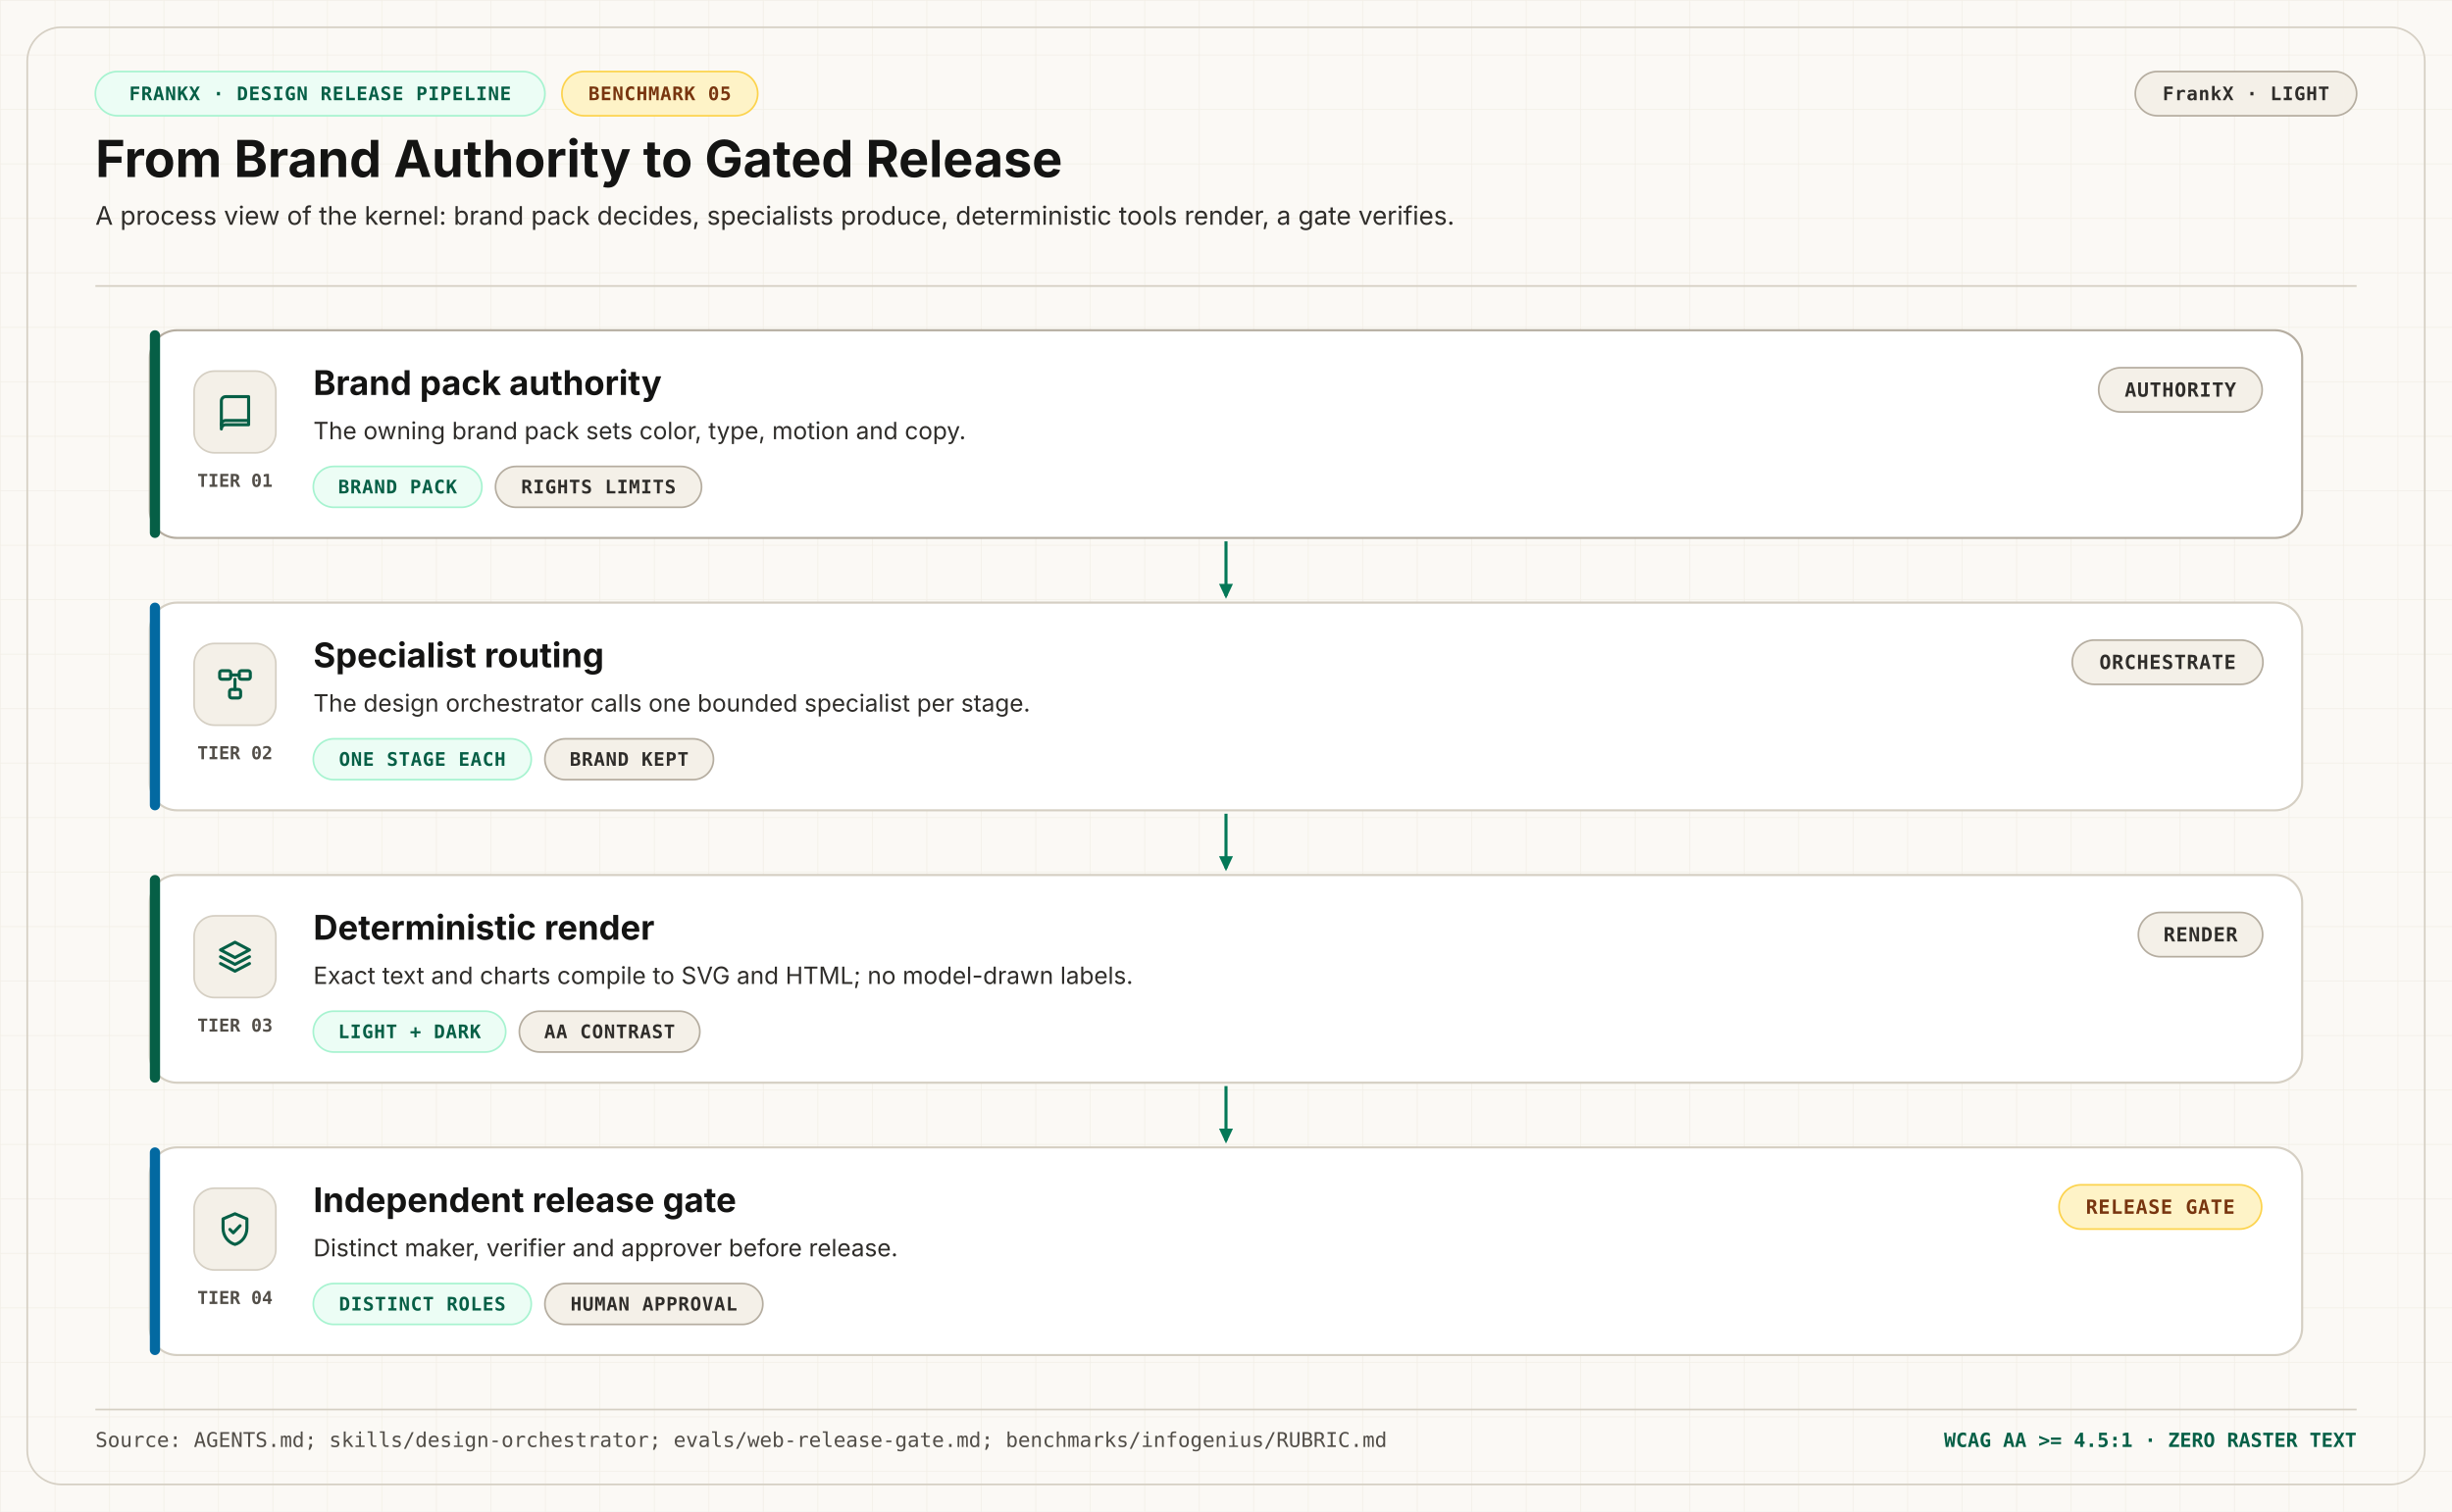
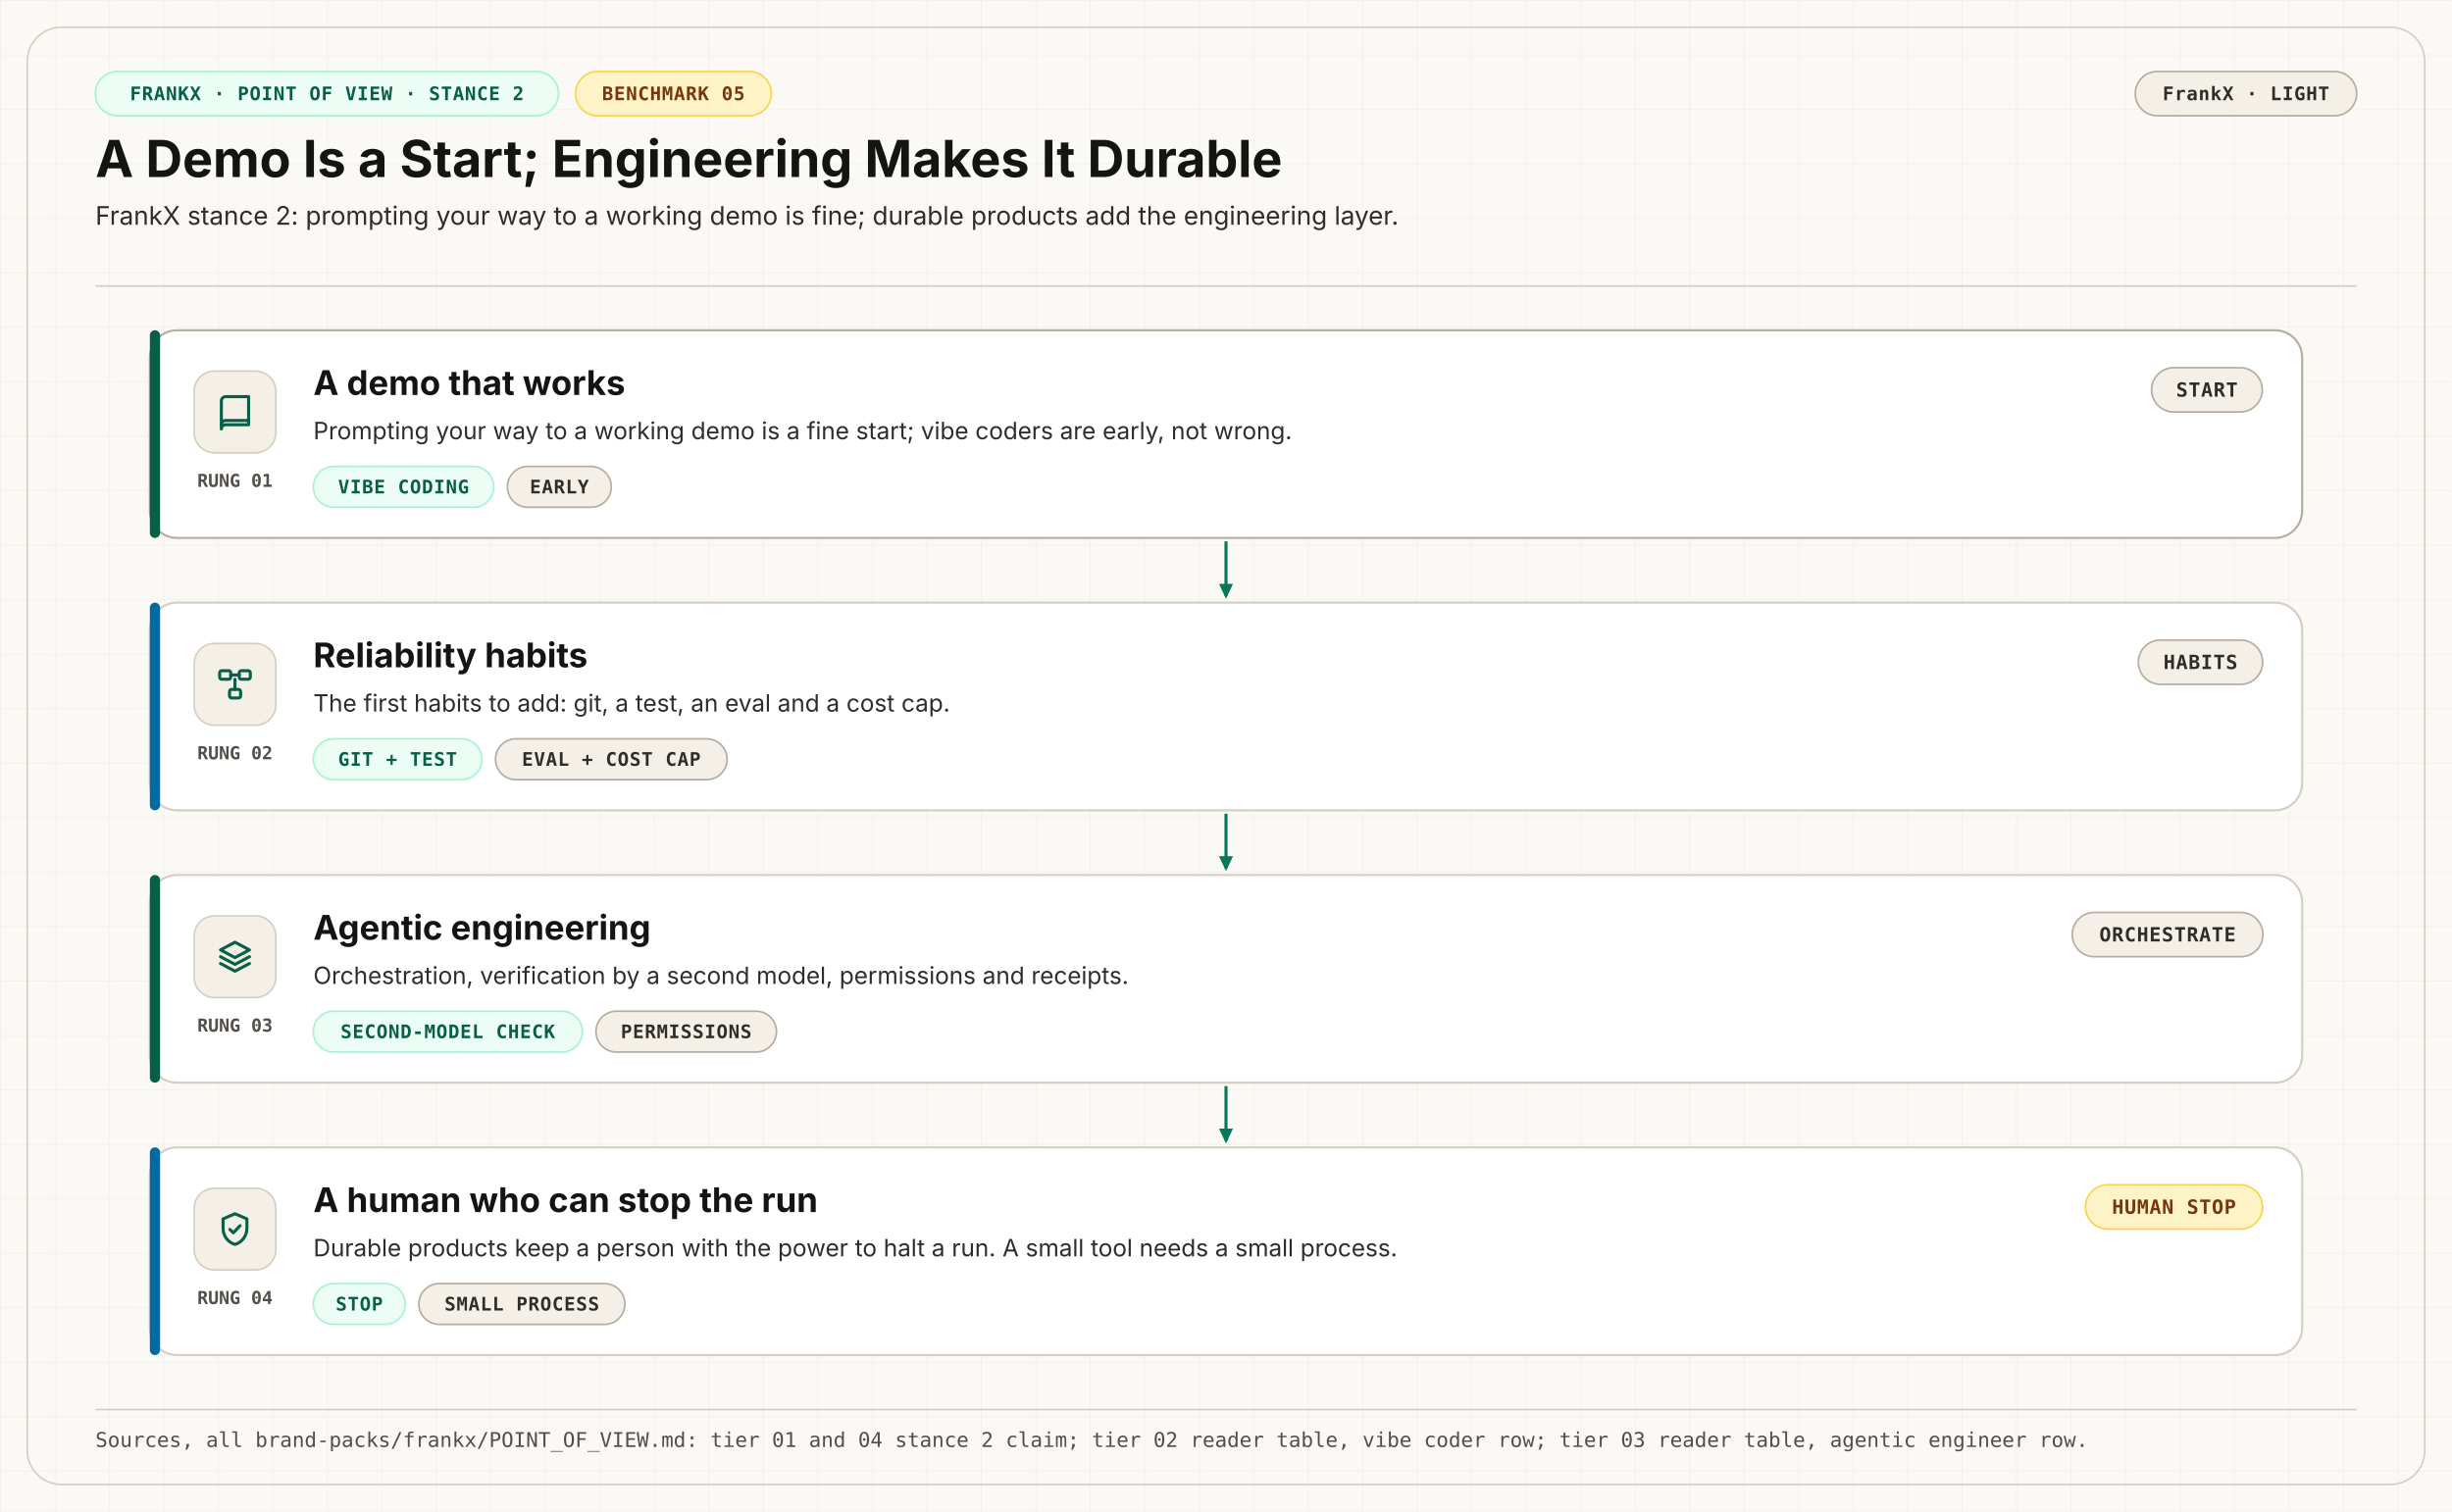
<svg xmlns="http://www.w3.org/2000/svg" viewBox="0 0 1440 888" width="1440" height="888" role="img" aria-labelledby="title-ig-05-frankx-advanced-ai-architecture-light desc-ig-05-frankx-advanced-ai-architecture-light" data-brand="frankx" data-archetype="stack-tiers" data-theme="light">
  <defs>
    <linearGradient id="bg-grad-ig-05-frankx-advanced-ai-architecture-light" x1="0" y1="0" x2="1" y2="1">
      <stop offset="0%" stop-color="#FBF9F5" />
      <stop offset="100%" stop-color="#F3EFE7" />
    </linearGradient>
    <pattern id="grid-ig-05-frankx-advanced-ai-architecture-light" width="32" height="32" patternUnits="userSpaceOnUse">
      <path d="M 32 0 L 0 0 0 32" fill="none" stroke="#EAE4D9" stroke-width="0.75" />
    </pattern>
    <marker id="arrow-ig-05-frankx-advanced-ai-architecture-light" viewBox="0 0 10 10" refX="7" refY="5" markerWidth="6.5" markerHeight="6.5" orient="auto-start-reverse">
      <path d="M 1 1.5 L 8.5 5 L 1 8.5 z" fill="#047857" />
    </marker>
  </defs>
  <rect x="0" y="0" width="1440" height="888" fill="#FBF9F5" />
  <rect x="0" y="0" width="1440" height="888" fill="url(#grid-ig-05-frankx-advanced-ai-architecture-light)" opacity="0.55" />
  <rect x="16" y="16" width="1408" height="856" rx="20" fill="none" stroke="#D5CFC3" stroke-width="1" />
-   <rect x="56" y="42" width="264" height="26" rx="13" fill="#ECFDF5" stroke="#A7F3D0" stroke-width="1" />
-   <text x="188" y="58.85" fill="#065F46" font-family="'JetBrains Mono', 'IBM Plex Mono', ui-monospace, SFMono-Regular, monospace" font-size="11" font-weight="600" letter-spacing="0.4" text-anchor="middle">FRANKX · DESIGN RELEASE PIPELINE</text>
-   <rect x="330" y="42" width="115" height="26" rx="13" fill="#FEF3C7" stroke="#FCD34D" stroke-width="1" />
-   <text x="387.5" y="58.85" fill="#78350F" font-family="'JetBrains Mono', 'IBM Plex Mono', ui-monospace, SFMono-Regular, monospace" font-size="11" font-weight="600" letter-spacing="0.4" text-anchor="middle">BENCHMARK 05</text>
+   <rect x="56" y="42" width="272" height="26" rx="13" fill="#ECFDF5" stroke="#A7F3D0" stroke-width="1" />
+   <text x="192" y="58.85" fill="#065F46" font-family="'JetBrains Mono', 'IBM Plex Mono', ui-monospace, SFMono-Regular, monospace" font-size="11" font-weight="600" letter-spacing="0.4" text-anchor="middle">FRANKX · POINT OF VIEW · STANCE 2</text>
+   <rect x="338" y="42" width="115" height="26" rx="13" fill="#FEF3C7" stroke="#FCD34D" stroke-width="1" />
+   <text x="395.5" y="58.85" fill="#78350F" font-family="'JetBrains Mono', 'IBM Plex Mono', ui-monospace, SFMono-Regular, monospace" font-size="11" font-weight="600" letter-spacing="0.4" text-anchor="middle">BENCHMARK 05</text>
  <rect x="1254" y="42" width="130" height="26" rx="13" fill="#F4F0E8" stroke="#B5ADA0" stroke-width="1" />
  <text x="1319" y="58.85" fill="#2F2D2A" font-family="'JetBrains Mono', 'IBM Plex Mono', ui-monospace, SFMono-Regular, monospace" font-size="11" font-weight="600" letter-spacing="0.4" text-anchor="middle">FrankX · LIGHT</text>
-   <text x="56" y="104" fill="#141413" font-family="Inter, 'Segoe UI', system-ui, -apple-system, sans-serif" font-size="30" font-weight="700">From Brand Authority to Gated Release</text>
-   <text x="56" y="132" fill="#2F2D2A" font-family="Inter, 'Segoe UI', system-ui, -apple-system, sans-serif" font-size="15" font-weight="400">A process view of the kernel: brand pack decides, specialists produce, deterministic tools render, a gate verifies.</text>
+   <text x="56" y="104" fill="#141413" font-family="Inter, 'Segoe UI', system-ui, -apple-system, sans-serif" font-size="30" font-weight="700">A Demo Is a Start; Engineering Makes It Durable</text>
+   <text x="56" y="132" fill="#2F2D2A" font-family="Inter, 'Segoe UI', system-ui, -apple-system, sans-serif" font-size="15" font-weight="400">FrankX stance 2: prompting your way to a working demo is fine; durable products add the engineering layer.</text>
  <line x1="56" y1="168" x2="1384" y2="168" stroke="#D5CFC3" stroke-width="1" />
  <line x1="56" y1="828" x2="1384" y2="828" stroke="#D5CFC3" stroke-width="1" />
-   <text x="56" y="850" fill="#524E48" font-family="'JetBrains Mono', 'IBM Plex Mono', ui-monospace, SFMono-Regular, monospace" font-size="12" font-weight="500">Source: AGENTS.md; skills/design-orchestrator; evals/web-release-gate.md; benchmarks/infogenius/RUBRIC.md</text>
-   <text x="1384" y="850" fill="#065F46" font-family="'JetBrains Mono', 'IBM Plex Mono', ui-monospace, SFMono-Regular, monospace" font-size="11.5" font-weight="600" text-anchor="end">WCAG AA &gt;= 4.5:1 · ZERO RASTER TEXT</text>
+   <text x="56" y="850" fill="#524E48" font-family="'JetBrains Mono', 'IBM Plex Mono', ui-monospace, SFMono-Regular, monospace" font-size="12" font-weight="500">Sources, all brand-packs/frankx/POINT_OF_VIEW.md: tier 01 and 04 stance 2 claim; tier 02 reader table, vibe coder row; tier 03 reader table, agentic engineer row.</text>
  <rect x="88" y="194" width="1264" height="122" rx="16" fill="#FFFFFF" stroke="#B5ADA0" stroke-width="1.25" />
  <rect x="88" y="194" width="6" height="122" rx="3" fill="#065F46" />
  <rect x="114" y="218" width="48" height="48" rx="12" fill="#F4F0E8" stroke="#D5CFC3" stroke-width="1" />
  <g transform="translate(126, 230) scale(1)" width="24" height="24" fill="none" stroke="#065F46" stroke-width="1.8" stroke-linecap="round" stroke-linejoin="round">
    <path d="M4 5.5A2.5 2.5 0 0 1 6.5 3H20v16.5H6.5A2.5 2.5 0 0 0 4 22V5.5z" />
    <path d="M4 19.5A2.5 2.5 0 0 1 6.5 17H20" />
  </g>
-   <text x="138" y="286" fill="#524E48" font-family="'JetBrains Mono', 'IBM Plex Mono', ui-monospace, SFMono-Regular, monospace" font-size="10.5" font-weight="700" text-anchor="middle">TIER 01</text>
-   <text x="184" y="232" fill="#141413" font-family="Inter, 'Segoe UI', system-ui, -apple-system, sans-serif" font-size="20" font-weight="700">Brand pack authority</text>
-   <text x="184" y="258" fill="#2F2D2A" font-family="Inter, 'Segoe UI', system-ui, -apple-system, sans-serif" font-size="14" font-weight="400">The owning brand pack sets color, type, motion and copy.</text>
-   <rect x="184" y="274" width="99" height="24" rx="12" fill="#ECFDF5" stroke="#A7F3D0" stroke-width="1" />
-   <text x="233.5" y="289.85" fill="#065F46" font-family="'JetBrains Mono', 'IBM Plex Mono', ui-monospace, SFMono-Regular, monospace" font-size="11" font-weight="600" letter-spacing="0.4" text-anchor="middle">BRAND PACK</text>
-   <rect x="291" y="274" width="121" height="24" rx="12" fill="#F4F0E8" stroke="#B5ADA0" stroke-width="1" />
-   <text x="351.5" y="289.85" fill="#2F2D2A" font-family="'JetBrains Mono', 'IBM Plex Mono', ui-monospace, SFMono-Regular, monospace" font-size="11" font-weight="600" letter-spacing="0.4" text-anchor="middle">RIGHTS LIMITS</text>
-   <rect x="1232.51" y="216" width="96" height="26" rx="13" fill="#F4F0E8" stroke="#B5ADA0" stroke-width="1" />
-   <text x="1280.51" y="233.03" fill="#2F2D2A" font-family="'JetBrains Mono', 'IBM Plex Mono', ui-monospace, SFMono-Regular, monospace" font-size="11.5" font-weight="600" letter-spacing="0.4" text-anchor="middle">AUTHORITY</text>
+   <text x="138" y="286" fill="#524E48" font-family="'JetBrains Mono', 'IBM Plex Mono', ui-monospace, SFMono-Regular, monospace" font-size="10.5" font-weight="700" text-anchor="middle">RUNG 01</text>
+   <text x="184" y="232" fill="#141413" font-family="Inter, 'Segoe UI', system-ui, -apple-system, sans-serif" font-size="20" font-weight="700">A demo that works</text>
+   <text x="184" y="258" fill="#2F2D2A" font-family="Inter, 'Segoe UI', system-ui, -apple-system, sans-serif" font-size="14" font-weight="400">Prompting your way to a working demo is a fine start; vibe coders are early, not wrong.</text>
+   <rect x="184" y="274" width="106" height="24" rx="12" fill="#ECFDF5" stroke="#A7F3D0" stroke-width="1" />
+   <text x="237" y="289.85" fill="#065F46" font-family="'JetBrains Mono', 'IBM Plex Mono', ui-monospace, SFMono-Regular, monospace" font-size="11" font-weight="600" letter-spacing="0.4" text-anchor="middle">VIBE CODING</text>
+   <rect x="298" y="274" width="61" height="24" rx="12" fill="#F4F0E8" stroke="#B5ADA0" stroke-width="1" />
+   <text x="328.5" y="289.85" fill="#2F2D2A" font-family="'JetBrains Mono', 'IBM Plex Mono', ui-monospace, SFMono-Regular, monospace" font-size="11" font-weight="600" letter-spacing="0.4" text-anchor="middle">EARLY</text>
+   <rect x="1263.57" y="216" width="65" height="26" rx="13" fill="#F4F0E8" stroke="#B5ADA0" stroke-width="1" />
+   <text x="1296.07" y="233.03" fill="#2F2D2A" font-family="'JetBrains Mono', 'IBM Plex Mono', ui-monospace, SFMono-Regular, monospace" font-size="11.5" font-weight="600" letter-spacing="0.4" text-anchor="middle">START</text>
  <line x1="720" y1="318" x2="720" y2="350" stroke="#047857" stroke-width="1.8" marker-end="url(#arrow-ig-05-frankx-advanced-ai-architecture-light)" />
  <rect x="88" y="354" width="1264" height="122" rx="16" fill="#FFFFFF" stroke="#D5CFC3" stroke-width="1.25" />
  <rect x="88" y="354" width="6" height="122" rx="3" fill="#0369A1" />
  <rect x="114" y="378" width="48" height="48" rx="12" fill="#F4F0E8" stroke="#D5CFC3" stroke-width="1" />
  <g transform="translate(126, 390) scale(1)" width="24" height="24" fill="none" stroke="#065F46" stroke-width="1.8" stroke-linecap="round" stroke-linejoin="round">
    <rect x="3" y="4" width="6.5" height="5" rx="1.2" />
    <rect x="14.5" y="4" width="6.5" height="5" rx="1.2" />
    <rect x="8.8" y="15" width="6.5" height="5" rx="1.2" />
    <path d="M9.5 6.5h5M12 9v6" />
  </g>
-   <text x="138" y="446" fill="#524E48" font-family="'JetBrains Mono', 'IBM Plex Mono', ui-monospace, SFMono-Regular, monospace" font-size="10.5" font-weight="700" text-anchor="middle">TIER 02</text>
-   <text x="184" y="392" fill="#141413" font-family="Inter, 'Segoe UI', system-ui, -apple-system, sans-serif" font-size="20" font-weight="700">Specialist routing</text>
-   <text x="184" y="418" fill="#2F2D2A" font-family="Inter, 'Segoe UI', system-ui, -apple-system, sans-serif" font-size="14" font-weight="400">The design orchestrator calls one bounded specialist per stage.</text>
-   <rect x="184" y="434" width="128" height="24" rx="12" fill="#ECFDF5" stroke="#A7F3D0" stroke-width="1" />
-   <text x="248" y="449.85" fill="#065F46" font-family="'JetBrains Mono', 'IBM Plex Mono', ui-monospace, SFMono-Regular, monospace" font-size="11" font-weight="600" letter-spacing="0.4" text-anchor="middle">ONE STAGE EACH</text>
-   <rect x="320" y="434" width="99" height="24" rx="12" fill="#F4F0E8" stroke="#B5ADA0" stroke-width="1" />
-   <text x="369.5" y="449.85" fill="#2F2D2A" font-family="'JetBrains Mono', 'IBM Plex Mono', ui-monospace, SFMono-Regular, monospace" font-size="11" font-weight="600" letter-spacing="0.4" text-anchor="middle">BRAND KEPT</text>
-   <rect x="1216.98" y="376" width="112" height="26" rx="13" fill="#F4F0E8" stroke="#B5ADA0" stroke-width="1" />
-   <text x="1272.98" y="393.02" fill="#2F2D2A" font-family="'JetBrains Mono', 'IBM Plex Mono', ui-monospace, SFMono-Regular, monospace" font-size="11.5" font-weight="600" letter-spacing="0.4" text-anchor="middle">ORCHESTRATE</text>
+   <text x="138" y="446" fill="#524E48" font-family="'JetBrains Mono', 'IBM Plex Mono', ui-monospace, SFMono-Regular, monospace" font-size="10.5" font-weight="700" text-anchor="middle">RUNG 02</text>
+   <text x="184" y="392" fill="#141413" font-family="Inter, 'Segoe UI', system-ui, -apple-system, sans-serif" font-size="20" font-weight="700">Reliability habits</text>
+   <text x="184" y="418" fill="#2F2D2A" font-family="Inter, 'Segoe UI', system-ui, -apple-system, sans-serif" font-size="14" font-weight="400">The first habits to add: git, a test, an eval and a cost cap.</text>
+   <rect x="184" y="434" width="99" height="24" rx="12" fill="#ECFDF5" stroke="#A7F3D0" stroke-width="1" />
+   <text x="233.5" y="449.85" fill="#065F46" font-family="'JetBrains Mono', 'IBM Plex Mono', ui-monospace, SFMono-Regular, monospace" font-size="11" font-weight="600" letter-spacing="0.4" text-anchor="middle">GIT + TEST</text>
+   <rect x="291" y="434" width="136" height="24" rx="12" fill="#F4F0E8" stroke="#B5ADA0" stroke-width="1" />
+   <text x="359" y="449.85" fill="#2F2D2A" font-family="'JetBrains Mono', 'IBM Plex Mono', ui-monospace, SFMono-Regular, monospace" font-size="11" font-weight="600" letter-spacing="0.4" text-anchor="middle">EVAL + COST CAP</text>
+   <rect x="1255.81" y="376" width="73" height="26" rx="13" fill="#F4F0E8" stroke="#B5ADA0" stroke-width="1" />
+   <text x="1292.31" y="393.02" fill="#2F2D2A" font-family="'JetBrains Mono', 'IBM Plex Mono', ui-monospace, SFMono-Regular, monospace" font-size="11.5" font-weight="600" letter-spacing="0.4" text-anchor="middle">HABITS</text>
  <line x1="720" y1="478" x2="720" y2="510" stroke="#047857" stroke-width="1.8" marker-end="url(#arrow-ig-05-frankx-advanced-ai-architecture-light)" />
  <rect x="88" y="514" width="1264" height="122" rx="16" fill="#FFFFFF" stroke="#D5CFC3" stroke-width="1.25" />
  <rect x="88" y="514" width="6" height="122" rx="3" fill="#065F46" />
  <rect x="114" y="538" width="48" height="48" rx="12" fill="#F4F0E8" stroke="#D5CFC3" stroke-width="1" />
  <g transform="translate(126, 550) scale(1)" width="24" height="24" fill="none" stroke="#065F46" stroke-width="1.8" stroke-linecap="round" stroke-linejoin="round">
    <path d="M12 3.5L20.5 8L12 12.5L3.5 8L12 3.5Z" />
    <path d="M3.5 12L12 16.5L20.5 12" />
    <path d="M3.5 16L12 20.5L20.5 16" />
  </g>
-   <text x="138" y="606" fill="#524E48" font-family="'JetBrains Mono', 'IBM Plex Mono', ui-monospace, SFMono-Regular, monospace" font-size="10.5" font-weight="700" text-anchor="middle">TIER 03</text>
-   <text x="184" y="552" fill="#141413" font-family="Inter, 'Segoe UI', system-ui, -apple-system, sans-serif" font-size="20" font-weight="700">Deterministic render</text>
-   <text x="184" y="578" fill="#2F2D2A" font-family="Inter, 'Segoe UI', system-ui, -apple-system, sans-serif" font-size="14" font-weight="400">Exact text and charts compile to SVG and HTML; no model-drawn labels.</text>
-   <rect x="184" y="594" width="113" height="24" rx="12" fill="#ECFDF5" stroke="#A7F3D0" stroke-width="1" />
-   <text x="240.5" y="609.85" fill="#065F46" font-family="'JetBrains Mono', 'IBM Plex Mono', ui-monospace, SFMono-Regular, monospace" font-size="11" font-weight="600" letter-spacing="0.4" text-anchor="middle">LIGHT + DARK</text>
-   <rect x="305" y="594" width="106" height="24" rx="12" fill="#F4F0E8" stroke="#B5ADA0" stroke-width="1" />
-   <text x="358" y="609.85" fill="#2F2D2A" font-family="'JetBrains Mono', 'IBM Plex Mono', ui-monospace, SFMono-Regular, monospace" font-size="11" font-weight="600" letter-spacing="0.4" text-anchor="middle">AA CONTRAST</text>
-   <rect x="1255.81" y="536" width="73" height="26" rx="13" fill="#F4F0E8" stroke="#B5ADA0" stroke-width="1" />
-   <text x="1292.31" y="553.02" fill="#2F2D2A" font-family="'JetBrains Mono', 'IBM Plex Mono', ui-monospace, SFMono-Regular, monospace" font-size="11.5" font-weight="600" letter-spacing="0.4" text-anchor="middle">RENDER</text>
+   <text x="138" y="606" fill="#524E48" font-family="'JetBrains Mono', 'IBM Plex Mono', ui-monospace, SFMono-Regular, monospace" font-size="10.5" font-weight="700" text-anchor="middle">RUNG 03</text>
+   <text x="184" y="552" fill="#141413" font-family="Inter, 'Segoe UI', system-ui, -apple-system, sans-serif" font-size="20" font-weight="700">Agentic engineering</text>
+   <text x="184" y="578" fill="#2F2D2A" font-family="Inter, 'Segoe UI', system-ui, -apple-system, sans-serif" font-size="14" font-weight="400">Orchestration, verification by a second model, permissions and receipts.</text>
+   <rect x="184" y="594" width="158" height="24" rx="12" fill="#ECFDF5" stroke="#A7F3D0" stroke-width="1" />
+   <text x="263" y="609.85" fill="#065F46" font-family="'JetBrains Mono', 'IBM Plex Mono', ui-monospace, SFMono-Regular, monospace" font-size="11" font-weight="600" letter-spacing="0.4" text-anchor="middle">SECOND-MODEL CHECK</text>
+   <rect x="350" y="594" width="106" height="24" rx="12" fill="#F4F0E8" stroke="#B5ADA0" stroke-width="1" />
+   <text x="403" y="609.85" fill="#2F2D2A" font-family="'JetBrains Mono', 'IBM Plex Mono', ui-monospace, SFMono-Regular, monospace" font-size="11" font-weight="600" letter-spacing="0.4" text-anchor="middle">PERMISSIONS</text>
+   <rect x="1216.98" y="536" width="112" height="26" rx="13" fill="#F4F0E8" stroke="#B5ADA0" stroke-width="1" />
+   <text x="1272.98" y="553.02" fill="#2F2D2A" font-family="'JetBrains Mono', 'IBM Plex Mono', ui-monospace, SFMono-Regular, monospace" font-size="11.5" font-weight="600" letter-spacing="0.4" text-anchor="middle">ORCHESTRATE</text>
  <line x1="720" y1="638" x2="720" y2="670" stroke="#047857" stroke-width="1.8" marker-end="url(#arrow-ig-05-frankx-advanced-ai-architecture-light)" />
  <rect x="88" y="674" width="1264" height="122" rx="16" fill="#FFFFFF" stroke="#D5CFC3" stroke-width="1.25" />
  <rect x="88" y="674" width="6" height="122" rx="3" fill="#0369A1" />
  <rect x="114" y="698" width="48" height="48" rx="12" fill="#F4F0E8" stroke="#D5CFC3" stroke-width="1" />
  <g transform="translate(126, 710) scale(1)" width="24" height="24" fill="none" stroke="#065F46" stroke-width="1.8" stroke-linecap="round" stroke-linejoin="round">
    <path d="M12 3l7 3v5.5c0 4.6-3 8.4-7 9.5-4-1.1-7-4.9-7-9.5V6l7-3z" />
    <path d="M9 12.2l2 2 4-4.2" />
  </g>
-   <text x="138" y="766" fill="#524E48" font-family="'JetBrains Mono', 'IBM Plex Mono', ui-monospace, SFMono-Regular, monospace" font-size="10.5" font-weight="700" text-anchor="middle">TIER 04</text>
-   <text x="184" y="712" fill="#141413" font-family="Inter, 'Segoe UI', system-ui, -apple-system, sans-serif" font-size="20" font-weight="700">Independent release gate</text>
-   <text x="184" y="738" fill="#2F2D2A" font-family="Inter, 'Segoe UI', system-ui, -apple-system, sans-serif" font-size="14" font-weight="400">Distinct maker, verifier and approver before release.</text>
-   <rect x="184" y="754" width="128" height="24" rx="12" fill="#ECFDF5" stroke="#A7F3D0" stroke-width="1" />
-   <text x="248" y="769.85" fill="#065F46" font-family="'JetBrains Mono', 'IBM Plex Mono', ui-monospace, SFMono-Regular, monospace" font-size="11" font-weight="600" letter-spacing="0.4" text-anchor="middle">DISTINCT ROLES</text>
-   <rect x="320" y="754" width="128" height="24" rx="12" fill="#F4F0E8" stroke="#B5ADA0" stroke-width="1" />
-   <text x="384" y="769.85" fill="#2F2D2A" font-family="'JetBrains Mono', 'IBM Plex Mono', ui-monospace, SFMono-Regular, monospace" font-size="11" font-weight="600" letter-spacing="0.4" text-anchor="middle">HUMAN APPROVAL</text>
-   <rect x="1209.21" y="696" width="119" height="26" rx="13" fill="#FEF3C7" stroke="#FCD34D" stroke-width="1" />
-   <text x="1268.71" y="713.02" fill="#78350F" font-family="'JetBrains Mono', 'IBM Plex Mono', ui-monospace, SFMono-Regular, monospace" font-size="11.5" font-weight="600" letter-spacing="0.4" text-anchor="middle">RELEASE GATE</text>
+   <text x="138" y="766" fill="#524E48" font-family="'JetBrains Mono', 'IBM Plex Mono', ui-monospace, SFMono-Regular, monospace" font-size="10.5" font-weight="700" text-anchor="middle">RUNG 04</text>
+   <text x="184" y="712" fill="#141413" font-family="Inter, 'Segoe UI', system-ui, -apple-system, sans-serif" font-size="20" font-weight="700">A human who can stop the run</text>
+   <text x="184" y="738" fill="#2F2D2A" font-family="Inter, 'Segoe UI', system-ui, -apple-system, sans-serif" font-size="14" font-weight="400">Durable products keep a person with the power to halt a run. A small tool needs a small process.</text>
+   <rect x="184" y="754" width="54" height="24" rx="12" fill="#ECFDF5" stroke="#A7F3D0" stroke-width="1" />
+   <text x="211" y="769.85" fill="#065F46" font-family="'JetBrains Mono', 'IBM Plex Mono', ui-monospace, SFMono-Regular, monospace" font-size="11" font-weight="600" letter-spacing="0.4" text-anchor="middle">STOP</text>
+   <rect x="246" y="754" width="121" height="24" rx="12" fill="#F4F0E8" stroke="#B5ADA0" stroke-width="1" />
+   <text x="306.5" y="769.85" fill="#2F2D2A" font-family="'JetBrains Mono', 'IBM Plex Mono', ui-monospace, SFMono-Regular, monospace" font-size="11" font-weight="600" letter-spacing="0.4" text-anchor="middle">SMALL PROCESS</text>
+   <rect x="1224.74" y="696" width="104" height="26" rx="13" fill="#FEF3C7" stroke="#FCD34D" stroke-width="1" />
+   <text x="1276.74" y="713.02" fill="#78350F" font-family="'JetBrains Mono', 'IBM Plex Mono', ui-monospace, SFMono-Regular, monospace" font-size="11.5" font-weight="600" letter-spacing="0.4" text-anchor="middle">HUMAN STOP</text>
</svg>
